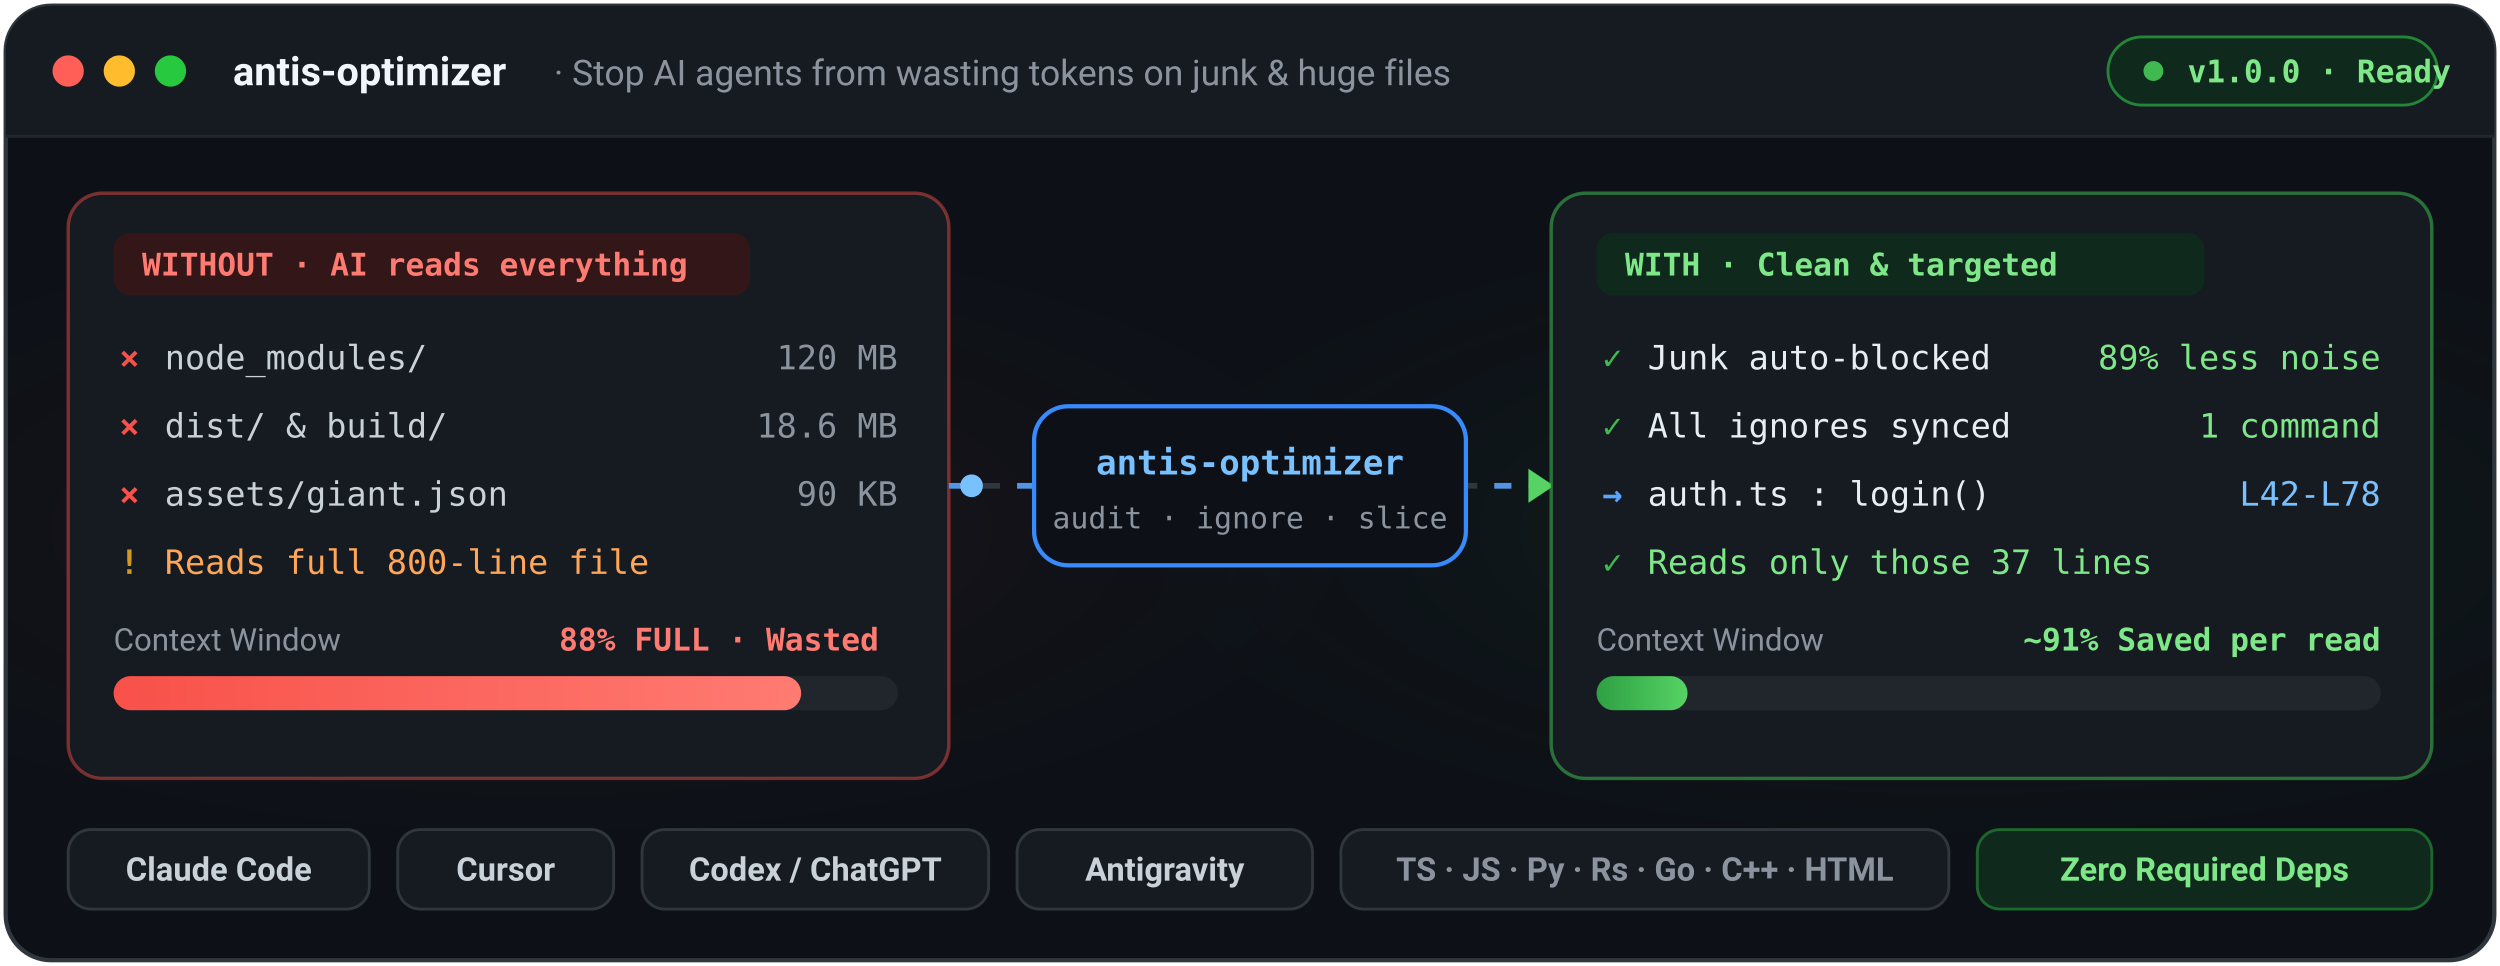
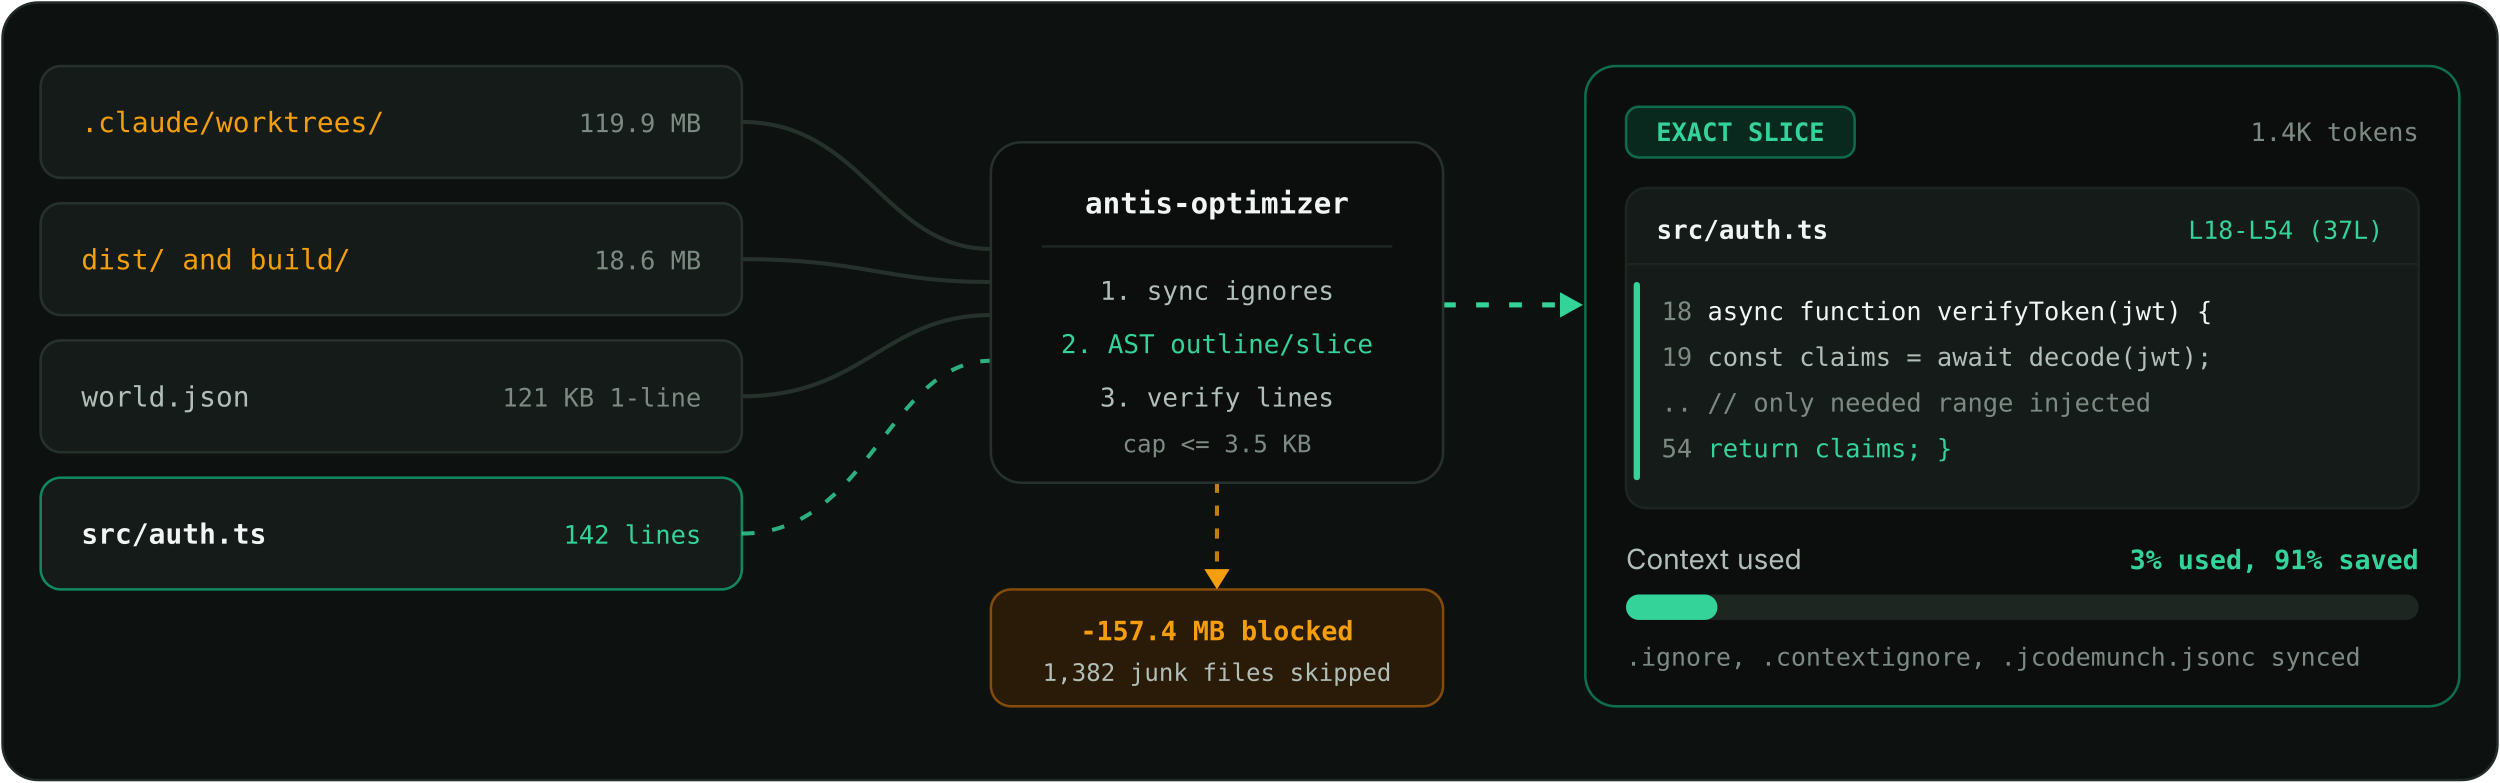
- <svg xmlns="http://www.w3.org/2000/svg" width="880" height="340" viewBox="0 0 880 340" role="img" aria-label="antis-optimizer before and after comparison">
-   <defs>
-     <linearGradient id="redGrad" x1="0%" y1="0%" x2="100%" y2="0%">
-       <stop offset="0%" stop-color="#f85149" />
-       <stop offset="100%" stop-color="#ff7b72" />
-     </linearGradient>
-     <linearGradient id="greenGrad" x1="0%" y1="0%" x2="100%" y2="0%">
-       <stop offset="0%" stop-color="#2ea043" />
-       <stop offset="100%" stop-color="#56d364" />
-     </linearGradient>
-     <radialGradient id="glowLeft" cx="22%" cy="55%" r="36%">
-       <stop offset="0%" stop-color="#f85149" stop-opacity="0.10" />
-       <stop offset="100%" stop-color="#0d1117" stop-opacity="0" />
-     </radialGradient>
-     <radialGradient id="glowRight" cx="78%" cy="55%" r="36%">
-       <stop offset="0%" stop-color="#3fb950" stop-opacity="0.12" />
-       <stop offset="100%" stop-color="#0d1117" stop-opacity="0" />
-     </radialGradient>
-   </defs>
-   <rect x="2" y="2" width="876" height="336" rx="16" fill="#0d1117" stroke="#30363d" stroke-width="1.5" />
-   <rect x="2" y="2" width="876" height="336" rx="16" fill="url(#glowLeft)" />
-   <rect x="2" y="2" width="876" height="336" rx="16" fill="url(#glowRight)" />
-   <path d="M 18 2 H 862 A 16 16 0 0 1 878 18 V 48 H 2 V 18 A 16 16 0 0 1 18 2 Z" fill="#161b22" />
-   <line x1="2" y1="48" x2="878" y2="48" stroke="#21262d" stroke-width="1" />
-   <circle cx="24" cy="25" r="5.5" fill="#ff5f56" />
-   <circle cx="42" cy="25" r="5.5" fill="#ffbd2e" />
-   <circle cx="60" cy="25" r="5.5" fill="#27c93f" />
-   <text x="82" y="30" font-family="-apple-system,BlinkMacSystemFont,'Segoe UI',Roboto,Helvetica,Arial,sans-serif" font-size="14" font-weight="700" fill="#f0f6fc">antis-optimizer</text>
-   <text x="195" y="30" font-family="-apple-system,BlinkMacSystemFont,'Segoe UI',Roboto,Helvetica,Arial,sans-serif" font-size="12.5" fill="#8b949e">· Stop AI agents from wasting tokens on junk &amp; huge files</text>
-   <rect x="742" y="13" width="116" height="24" rx="12" fill="#0f2a1d" stroke="#238636" stroke-width="1" />
-   <circle cx="758" cy="25" r="3.5" fill="#3fb950">
-     <animate attributeName="opacity" values="1;0.35;1" dur="1.8s" repeatCount="indefinite" />
-     <animate attributeName="r" values="3.5;4.5;3.5" dur="1.8s" repeatCount="indefinite" />
-   </circle>
-   <text x="770" y="29" font-family="ui-monospace,SFMono-Regular,Menlo,Monaco,Consolas,monospace" font-size="11" font-weight="600" fill="#7ee787">v1.0.0 · Ready</text>
-   <rect x="24" y="68" width="310" height="206" rx="12" fill="#161b22" stroke="#f85149" stroke-opacity="0.45" stroke-width="1.2" />
-   <rect x="40" y="82" width="224" height="22" rx="6" fill="#321618" />
-   <text x="50" y="97" font-family="ui-monospace,SFMono-Regular,Menlo,Monaco,Consolas,monospace" font-size="11" font-weight="700" fill="#ff7b72">WITHOUT · AI reads everything</text>
-   <g font-family="ui-monospace,SFMono-Regular,Menlo,Monaco,Consolas,monospace" font-size="11.8">
-     <text x="42" y="130" fill="#f85149" font-weight="700">×</text>
-     <text x="58" y="130" fill="#c9d1d9">node_modules/</text>
-     <text x="316" y="130" text-anchor="end" fill="#8b949e">120 MB</text>
-     <text x="42" y="154" fill="#f85149" font-weight="700">×</text>
-     <text x="58" y="154" fill="#c9d1d9">dist/ &amp; build/</text>
-     <text x="316" y="154" text-anchor="end" fill="#8b949e">18.6 MB</text>
-     <text x="42" y="178" fill="#f85149" font-weight="700">×</text>
-     <text x="58" y="178" fill="#c9d1d9">assets/giant.json</text>
-     <text x="316" y="178" text-anchor="end" fill="#8b949e">90 KB</text>
-     <text x="42" y="202" fill="#d29922" font-weight="700">!</text>
-     <text x="58" y="202" fill="#ffa657">Reads full 800-line file</text>
+ <svg xmlns="http://www.w3.org/2000/svg" width="984" height="308" viewBox="-12 -10 984 308" role="img" aria-label="antis-optimizer token funnel architecture">
+   <rect x="-11" y="-9" width="982" height="306" rx="14" fill="#0d1110" stroke="#222b27" stroke-width="1" />
+   <g font-family="ui-monospace,SFMono-Regular,Menlo,Consolas,monospace" font-size="11">
+     <rect x="4" y="16" width="276" height="44" rx="8" fill="#151b18" stroke="#27312c" />
+     <text x="20" y="42" fill="#f59e0b">.claude/worktrees/</text>
+     <text x="264" y="42" text-anchor="end" font-size="10" fill="#7d8a83">119.9 MB</text>
+     <rect x="4" y="70" width="276" height="44" rx="8" fill="#151b18" stroke="#27312c" />
+     <text x="20" y="96" fill="#f59e0b">dist/ and build/</text>
+     <text x="264" y="96" text-anchor="end" font-size="10" fill="#7d8a83">18.6 MB</text>
+     <rect x="4" y="124" width="276" height="44" rx="8" fill="#151b18" stroke="#27312c" />
+     <text x="20" y="150" fill="#b2beb8">world.json</text>
+     <text x="264" y="150" text-anchor="end" font-size="10" fill="#7d8a83">121 KB 1-line</text>
+     <rect x="4" y="178" width="276" height="44" rx="8" fill="#151b18" stroke="#10b981" stroke-opacity="0.7" />
+     <text x="20" y="204" fill="#f1f5f3" font-weight="600">src/auth.ts</text>
+     <text x="264" y="204" text-anchor="end" font-size="10" fill="#34d399">142 lines</text>
  </g>
-   <text x="40" y="229" font-family="-apple-system,BlinkMacSystemFont,'Segoe UI',Roboto,Helvetica,Arial,sans-serif" font-size="11" fill="#8b949e">Context Window</text>
-   <text x="316" y="229" text-anchor="end" font-family="ui-monospace,SFMono-Regular,Menlo,Monaco,Consolas,monospace" font-size="11" font-weight="700" fill="#ff7b72">
-     88% FULL · Wasted
-     <animate attributeName="opacity" values="0.7;1;0.7" dur="2.2s" repeatCount="indefinite" />
-   </text>
-   <rect x="40" y="238" width="276" height="12" rx="6" fill="#21262d" />
-   <rect x="40" y="238" width="242" height="12" rx="6" fill="url(#redGrad)">
-     <animate attributeName="width" values="175;242;242;175" keyTimes="0;0.35;0.82;1" dur="4.4s" repeatCount="indefinite" />
+   <g fill="none" stroke-width="1.6">
+     <path d="M 280 38 C 328 38, 336 88, 378 88" stroke="#27312c" />
+     <path d="M 280 92 C 328 92, 336 101, 378 101" stroke="#27312c" />
+     <path d="M 280 146 C 328 146, 336 114, 378 114" stroke="#27312c" />
+     <path d="M 280 200 C 330 200, 338 132, 378 132" stroke="#34d399" stroke-opacity="0.82" stroke-dasharray="5 7">
+       <animate attributeName="stroke-dashoffset" from="24" to="0" dur="1.1s" repeatCount="indefinite" />
+     </path>
+     <path d="M 556 110 L 606 110" stroke="#34d399" stroke-width="2" stroke-dasharray="5 8">
+       <animate attributeName="stroke-dashoffset" from="26" to="0" dur="1.1s" repeatCount="indefinite" />
+     </path>
+     <path d="M 467 180 L 467 218" stroke="#f59e0b" stroke-dasharray="4 5" stroke-opacity="0.78">
+       <animate attributeName="stroke-dashoffset" from="18" to="0" dur="1s" repeatCount="indefinite" />
+     </path>
+   </g>
+   <polygon points="602,105 611,110 602,115" fill="#34d399" />
+   <polygon points="462,214 472,214 467,222" fill="#f59e0b" />
+   <rect x="378" y="46" width="178" height="134" rx="12" fill="#0b0e0d" stroke="#27312c" />
+   <text x="467" y="74" text-anchor="middle" font-family="ui-monospace,SFMono-Regular,Menlo,Consolas,monospace" font-size="11.5" font-weight="700" fill="#f1f5f3">antis-optimizer</text>
+   <line x1="398" y1="87" x2="536" y2="87" stroke="#1d2521" />
+   <g font-family="ui-monospace,SFMono-Regular,Menlo,Consolas,monospace" font-size="10.2" text-anchor="middle">
+     <text x="467" y="108" fill="#b2beb8">1. sync ignores</text>
+     <text x="467" y="129" fill="#34d399">2. AST outline/slice</text>
+     <text x="467" y="150" fill="#b2beb8">3. verify lines</text>
+     <text x="467" y="168" font-size="9.5" fill="#7d8a83">cap &lt;= 3.5 KB</text>
+   </g>
+   <rect x="378" y="222" width="178" height="46" rx="8" fill="#291b08" stroke="#d97706" stroke-opacity="0.55" />
+   <text x="467" y="242" text-anchor="middle" font-family="ui-monospace,SFMono-Regular,Menlo,Consolas,monospace" font-size="10.5" font-weight="700" fill="#f59e0b">-157.4 MB blocked</text>
+   <text x="467" y="258" text-anchor="middle" font-family="ui-monospace,SFMono-Regular,Menlo,Consolas,monospace" font-size="9.5" fill="#b2beb8">1,382 junk files skipped</text>
+   <rect x="612" y="16" width="344" height="252" rx="12" fill="#0b0e0d" stroke="#10b981" stroke-opacity="0.55" />
+   <rect x="628" y="32" width="90" height="20" rx="5" fill="#0a291e" stroke="#10b981" stroke-opacity="0.5" />
+   <text x="673" y="45.5" text-anchor="middle" font-family="ui-monospace,SFMono-Regular,Menlo,Consolas,monospace" font-size="10" font-weight="700" fill="#34d399">EXACT SLICE</text>
+   <text x="940" y="45.5" text-anchor="end" font-family="ui-monospace,SFMono-Regular,Menlo,Consolas,monospace" font-size="10" fill="#7d8a83">1.4K tokens</text>
+   <rect x="628" y="64" width="312" height="126" rx="8" fill="#151b18" stroke="#1d2521" />
+   <text x="640" y="84" font-family="ui-monospace,SFMono-Regular,Menlo,Consolas,monospace" font-size="10.2" font-weight="600" fill="#f1f5f3">src/auth.ts</text>
+   <text x="926" y="84" text-anchor="end" font-family="ui-monospace,SFMono-Regular,Menlo,Consolas,monospace" font-size="9.8" fill="#34d399">L18-L54 (37L)</text>
+   <line x1="628" y1="94" x2="940" y2="94" stroke="#1d2521" />
+   <rect x="631" y="101" width="2.5" height="78" rx="1.2" fill="#34d399" />
+   <g font-family="ui-monospace,SFMono-Regular,Menlo,Consolas,monospace" font-size="10">
+     <text x="642" y="116" fill="#7d8a83">18  <tspan fill="#f1f5f3">async function verifyToken(jwt) {</tspan>
+     </text>
+     <text x="642" y="134" fill="#7d8a83">19    <tspan fill="#b2beb8">const claims = await decode(jwt);</tspan>
+     </text>
+     <text x="642" y="152" fill="#7d8a83">..    <tspan fill="#7d8a83">// only needed range injected</tspan>
+     </text>
+     <text x="642" y="170" fill="#7d8a83">54  <tspan fill="#34d399">return claims; }</tspan>
+     </text>
+   </g>
+   <text x="628" y="214" font-family="-apple-system,BlinkMacSystemFont,'SF Pro Text','Segoe UI',sans-serif" font-size="11" fill="#b2beb8">Context used</text>
+   <text x="940" y="214" text-anchor="end" font-family="ui-monospace,SFMono-Regular,Menlo,Consolas,monospace" font-size="10.5" font-weight="700" fill="#34d399">3% used, 91% saved</text>
+   <rect x="628" y="224" width="312" height="10" rx="5" fill="#1e2622" />
+   <rect x="628" y="224" width="36" height="10" rx="5" fill="#34d399">
+     <animate attributeName="width" values="72;28;28;72" keyTimes="0;0.35;0.85;1" dur="4.2s" repeatCount="indefinite" />
  </rect>
-   <line x1="334" y1="171" x2="546" y2="171" stroke="#30363d" stroke-width="2" stroke-dasharray="6 6" />
-   <line x1="334" y1="171" x2="546" y2="171" stroke="#58a6ff" stroke-width="2" stroke-dasharray="6 18" stroke-opacity="0.85">
-     <animate attributeName="stroke-dashoffset" from="48" to="0" dur="1.4s" repeatCount="indefinite" />
-   </line>
-   <circle cx="342" cy="171" r="4" fill="#79c0ff">
-     <animate attributeName="cx" values="338;542" dur="1.8s" repeatCount="indefinite" />
-     <animate attributeName="opacity" values="0;1;1;0" keyTimes="0;0.15;0.85;1" dur="1.8s" repeatCount="indefinite" />
-   </circle>
-   <circle cx="440" cy="171" r="3" fill="#56d364">
-     <animate attributeName="cx" values="338;542" begin="0.9s" dur="1.8s" repeatCount="indefinite" />
-     <animate attributeName="opacity" values="0;1;1;0" keyTimes="0;0.15;0.85;1" begin="0.9s" dur="1.8s" repeatCount="indefinite" />
-   </circle>
-   <rect x="364" y="143" width="152" height="56" rx="12" fill="#0d1117" stroke="#388bfd" stroke-width="1.5">
-     <animate attributeName="stroke-opacity" values="0.5;1;0.5" dur="2.2s" repeatCount="indefinite" />
-   </rect>
-   <text x="440" y="167" text-anchor="middle" font-family="ui-monospace,SFMono-Regular,Menlo,Monaco,Consolas,monospace" font-size="12" font-weight="700" fill="#79c0ff">antis-optimizer</text>
-   <text x="440" y="186" text-anchor="middle" font-family="ui-monospace,SFMono-Regular,Menlo,Monaco,Consolas,monospace" font-size="10.5" fill="#8b949e">audit · ignore · slice</text>
-   <polygon points="538,165 547,171 538,177" fill="#56d364" />
-   <rect x="546" y="68" width="310" height="206" rx="12" fill="#161b22" stroke="#3fb950" stroke-opacity="0.55" stroke-width="1.2" />
-   <rect x="562" y="82" width="214" height="22" rx="6" fill="#0f2a1d" />
-   <text x="572" y="97" font-family="ui-monospace,SFMono-Regular,Menlo,Monaco,Consolas,monospace" font-size="11" font-weight="700" fill="#7ee787">WITH · Clean &amp; targeted</text>
-   <g font-family="ui-monospace,SFMono-Regular,Menlo,Monaco,Consolas,monospace" font-size="11.8">
-     <text x="564" y="130" fill="#3fb950" font-weight="700">✓</text>
-     <text x="580" y="130" fill="#e6edf3">Junk auto-blocked</text>
-     <text x="838" y="130" text-anchor="end" fill="#7ee787">89% less noise</text>
-     <text x="564" y="154" fill="#3fb950" font-weight="700">✓</text>
-     <text x="580" y="154" fill="#e6edf3">All ignores synced</text>
-     <text x="838" y="154" text-anchor="end" fill="#7ee787">1 command</text>
-     <text x="564" y="178" fill="#58a6ff" font-weight="700">→</text>
-     <text x="580" y="178" fill="#e6edf3">auth.ts : login()</text>
-     <text x="838" y="178" text-anchor="end" fill="#79c0ff">L42-L78</text>
-     <text x="564" y="202" fill="#3fb950" font-weight="700">✓</text>
-     <text x="580" y="202" fill="#7ee787">Reads only those 37 lines</text>
-   </g>
-   <text x="562" y="229" font-family="-apple-system,BlinkMacSystemFont,'Segoe UI',Roboto,Helvetica,Arial,sans-serif" font-size="11" fill="#8b949e">Context Window</text>
-   <text x="838" y="229" text-anchor="end" font-family="ui-monospace,SFMono-Regular,Menlo,Monaco,Consolas,monospace" font-size="11" font-weight="700" fill="#7ee787">~91% Saved per read</text>
-   <rect x="562" y="238" width="276" height="12" rx="6" fill="#21262d" />
-   <rect x="562" y="238" width="32" height="12" rx="6" fill="url(#greenGrad)">
-     <animate attributeName="width" values="160;28;28;160" keyTimes="0;0.35;0.82;1" dur="4.4s" repeatCount="indefinite" />
-   </rect>
-   <g font-family="-apple-system,BlinkMacSystemFont,'Segoe UI',Roboto,Helvetica,Arial,sans-serif" font-size="11.5" font-weight="600" fill="#c9d1d9">
-     <rect x="24" y="292" width="106" height="28" rx="8" fill="#161b22" stroke="#30363d" />
-     <text x="77" y="310" text-anchor="middle">Claude Code</text>
-     <rect x="140" y="292" width="76" height="28" rx="8" fill="#161b22" stroke="#30363d" />
-     <text x="178" y="310" text-anchor="middle">Cursor</text>
-     <rect x="226" y="292" width="122" height="28" rx="8" fill="#161b22" stroke="#30363d" />
-     <text x="287" y="310" text-anchor="middle">Codex / ChatGPT</text>
-     <rect x="358" y="292" width="104" height="28" rx="8" fill="#161b22" stroke="#30363d" />
-     <text x="410" y="310" text-anchor="middle">Antigravity</text>
-     <rect x="472" y="292" width="214" height="28" rx="8" fill="#161b22" stroke="#30363d" />
-     <text x="579" y="310" text-anchor="middle" fill="#8b949e">TS · JS · Py · Rs · Go · C++ · HTML</text>
-     <rect x="696" y="292" width="160" height="28" rx="8" fill="#0f2a1d" stroke="#238636" stroke-opacity="0.7" />
-     <text x="776" y="310" text-anchor="middle" fill="#7ee787">Zero Required Deps</text>
-   </g>
+   <text x="628" y="252" font-family="ui-monospace,SFMono-Regular,Menlo,Consolas,monospace" font-size="9.8" fill="#7d8a83">.ignore, .contextignore, .jcodemunch.jsonc synced</text>
</svg>
